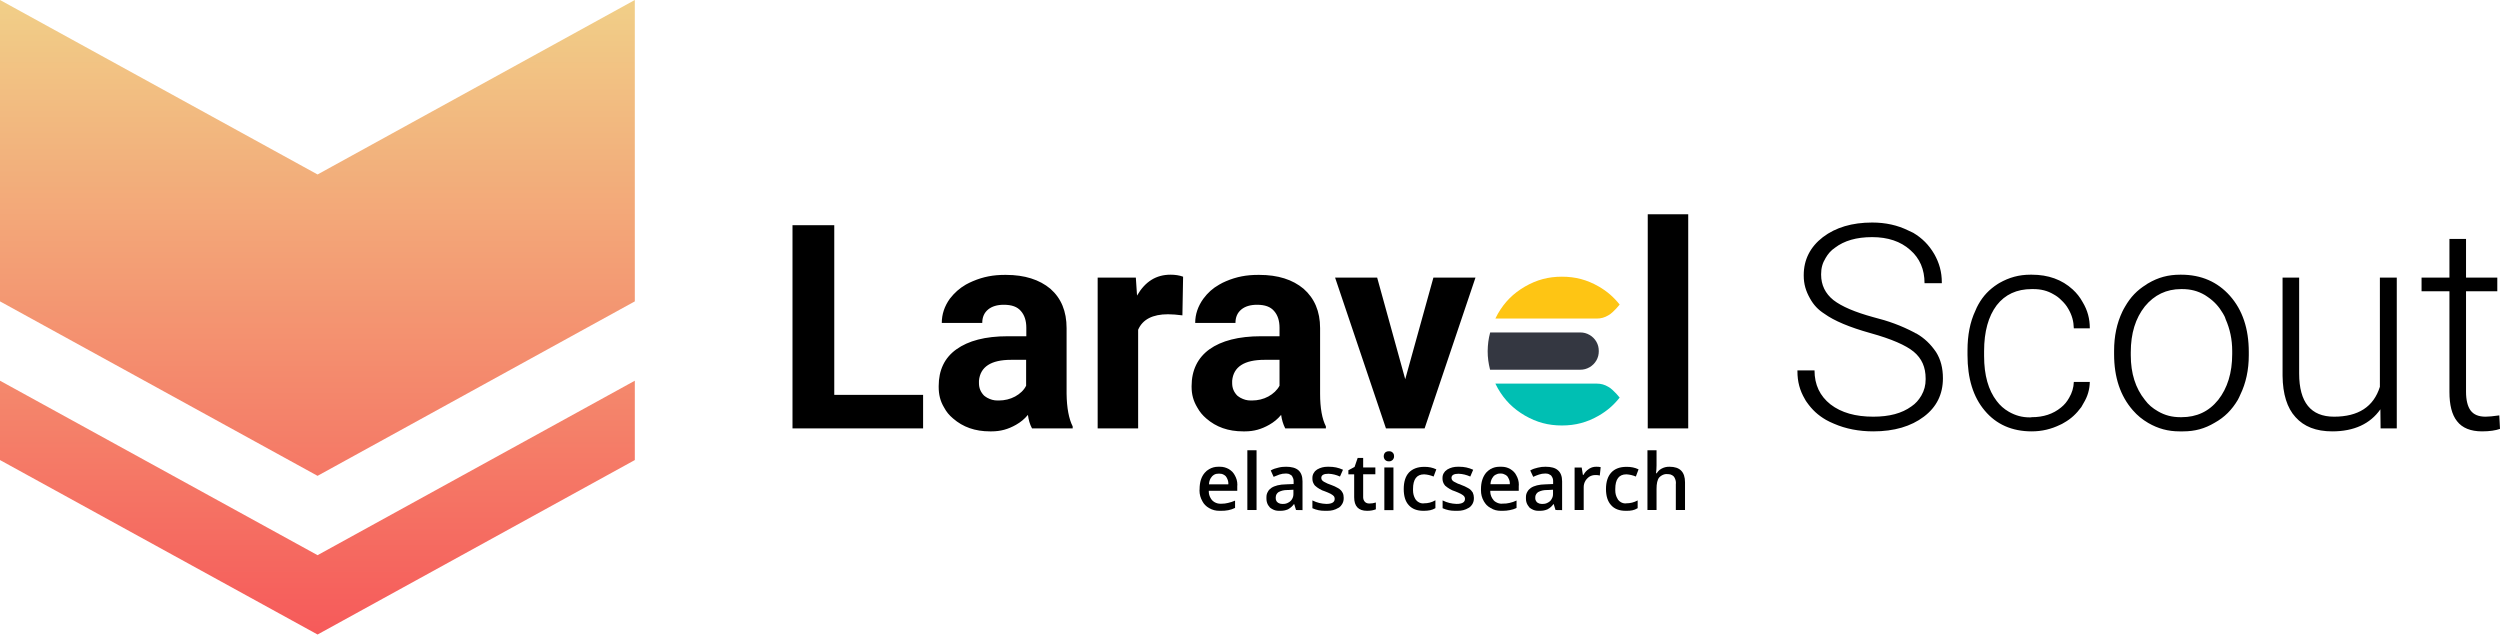
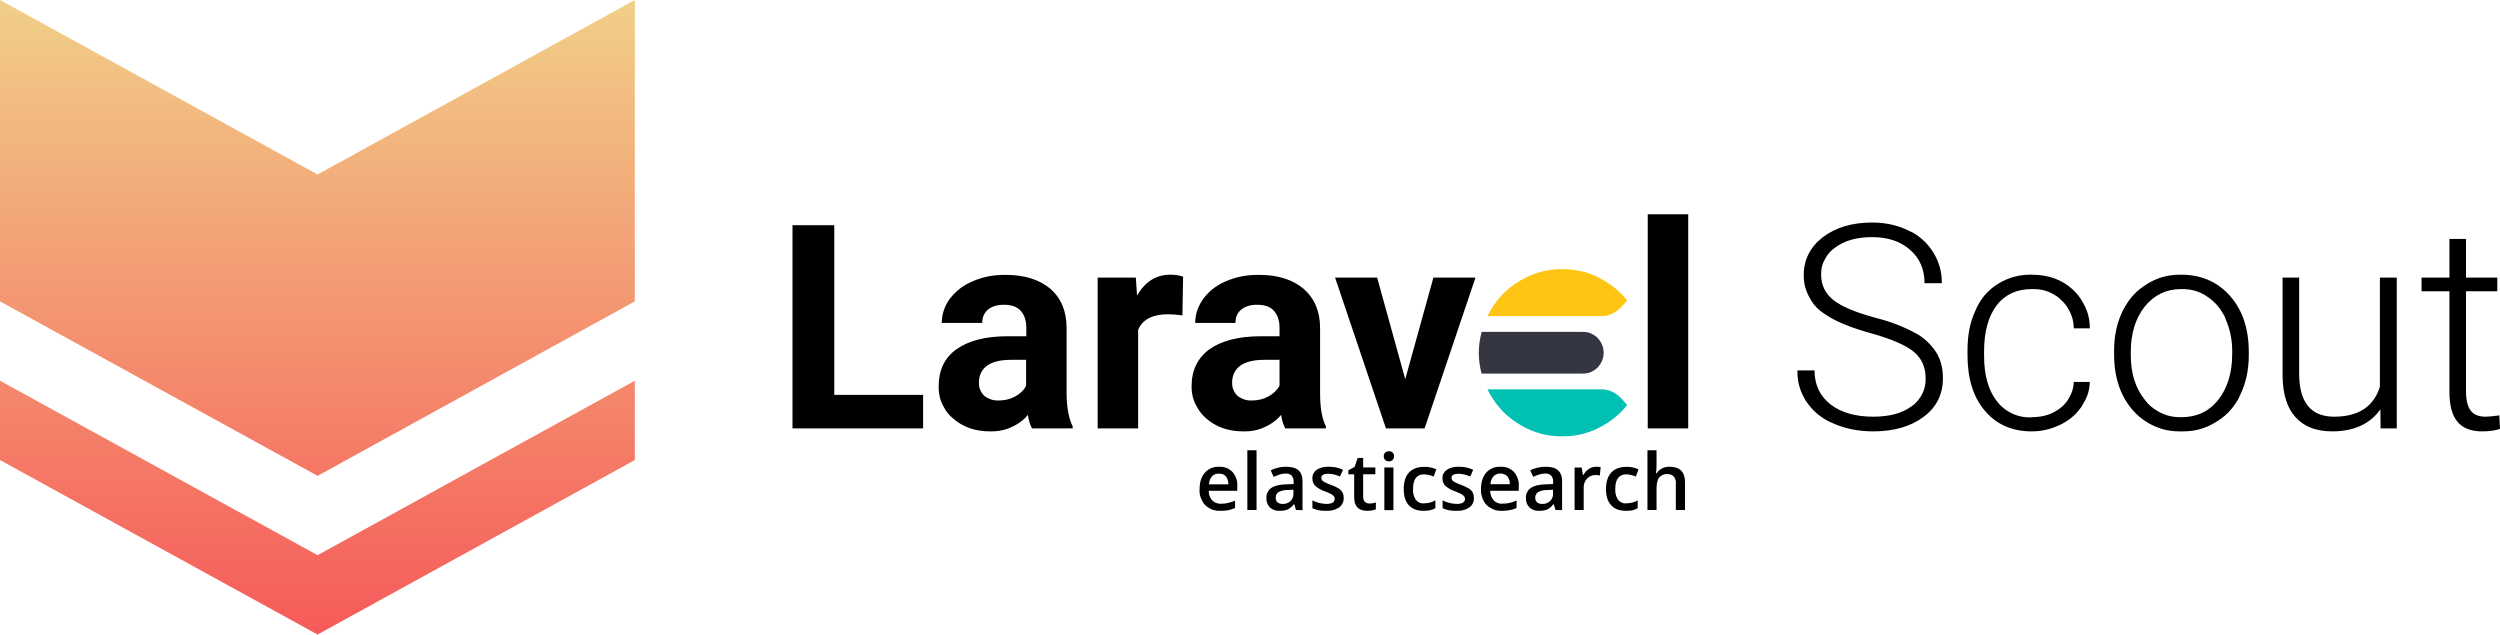
<svg xmlns="http://www.w3.org/2000/svg" xmlns:ns1="http://xml.openoffice.org/svg/export" version="1.2" width="250.19mm" height="63.5mm" viewBox="0 0 25019 6350" preserveAspectRatio="xMidYMid" fill-rule="evenodd" stroke-width="28.222" stroke-linejoin="round" xml:space="preserve">
  <defs class="ClipPathGroup">
    <clipPath id="presentation_clip_path" clipPathUnits="userSpaceOnUse">
      <rect x="0" y="0" width="25019" height="6350" />
    </clipPath>
  </defs>
  <defs class="TextShapeIndex">
-     <g ns1:slide="id1" ns1:id-list="id3 id4 id5 id6 id7 id8 id9 id10 id11 id12 id13 id14 id15 id16 id17 id18" />
+     <g ns1:slide="id1" ns1:id-list="id3 id4 id5 id6 id7 id8 id9 id10 id11 id12 id13 id14 id15 id16 id17 id18 id19 id20" />
  </defs>
  <defs class="EmbeddedBulletChars">
    <g id="bullet-char-template(57356)" transform="scale(0.0004882812,-0.0004882812)">
      <path d="M 580,1141 L 1163,571 580,0 -4,571 580,1141 Z" />
    </g>
    <g id="bullet-char-template(57354)" transform="scale(0.0004882812,-0.0004882812)">
      <path d="M 8,1128 L 1137,1128 1137,0 8,0 8,1128 Z" />
    </g>
    <g id="bullet-char-template(10146)" transform="scale(0.0004882812,-0.0004882812)">
      <path d="M 174,0 L 602,739 174,1481 1456,739 174,0 Z M 1358,739 L 309,1346 659,739 1358,739 Z" />
    </g>
    <g id="bullet-char-template(10132)" transform="scale(0.0004882812,-0.0004882812)">
      <path d="M 2015,739 L 1276,0 717,0 1260,543 174,543 174,936 1260,936 717,1481 1274,1481 2015,739 Z" />
    </g>
    <g id="bullet-char-template(10007)" transform="scale(0.0004882812,-0.0004882812)">
      <path d="M 0,-2 C -7,14 -16,27 -25,37 L 356,567 C 262,823 215,952 215,954 215,979 228,992 255,992 264,992 276,990 289,987 310,991 331,999 354,1012 L 381,999 492,748 772,1049 836,1024 860,1049 C 881,1039 901,1025 922,1006 886,937 835,863 770,784 769,783 710,716 594,584 L 774,223 C 774,196 753,168 711,139 L 727,119 C 717,90 699,76 672,76 641,76 570,178 457,381 L 164,-76 C 142,-110 111,-127 72,-127 30,-127 9,-110 8,-76 1,-67 -2,-52 -2,-32 -2,-23 -1,-13 0,-2 Z" />
    </g>
    <g id="bullet-char-template(10004)" transform="scale(0.0004882812,-0.0004882812)">
      <path d="M 285,-33 C 182,-33 111,30 74,156 52,228 41,333 41,471 41,549 55,616 82,672 116,743 169,778 240,778 293,778 328,747 346,684 L 369,508 C 377,444 397,411 428,410 L 1163,1116 C 1174,1127 1196,1133 1229,1133 1271,1133 1292,1118 1292,1087 L 1292,965 C 1292,929 1282,901 1262,881 L 442,47 C 390,-6 338,-33 285,-33 Z" />
    </g>
    <g id="bullet-char-template(9679)" transform="scale(0.0004882812,-0.0004882812)">
      <path d="M 813,0 C 632,0 489,54 383,161 276,268 223,411 223,592 223,773 276,916 383,1023 489,1130 632,1184 813,1184 992,1184 1136,1130 1245,1023 1353,916 1407,772 1407,592 1407,412 1353,268 1245,161 1136,54 992,0 813,0 Z" />
    </g>
    <g id="bullet-char-template(8226)" transform="scale(0.0004882812,-0.0004882812)">
      <path d="M 346,457 C 273,457 209,483 155,535 101,586 74,649 74,723 74,796 101,859 155,911 209,963 273,989 346,989 419,989 480,963 531,910 582,859 608,796 608,723 608,648 583,586 532,535 482,483 420,457 346,457 Z" />
    </g>
    <g id="bullet-char-template(8211)" transform="scale(0.0004882812,-0.0004882812)">
      <path d="M -4,459 L 1135,459 1135,606 -4,606 -4,459 Z" />
    </g>
  </defs>
  <defs class="TextEmbeddedBitmaps" />
  <g>
    <g id="id2" class="Master_Slide">
      <g id="bg-id2" class="Background" />
      <g id="bo-id2" class="BackgroundObjects" />
    </g>
  </g>
  <g class="SlideGroup">
    <g>
      <g id="id1" class="Slide" clip-path="url(#presentation_clip_path)">
        <g class="Page">
          <g class="com.sun.star.drawing.ClosedBezierShape">
            <g id="id3">
              <rect class="BoundingBox" stroke="none" fill="none" x="7930" y="2143" width="17090" height="2175" />
              <path fill="rgb(0,0,0)" stroke="none" d="M 8349,3952 L 9238,3952 9238,4287 7931,4287 7931,2254 8349,2254 8349,3952 Z M 10328,4287 C 10305,4245 10294,4202 10287,4152 L 10287,4152 C 10251,4195 10215,4224 10168,4251 10089,4296 10013,4317 9923,4317 9918,4317 9911,4317 9907,4317 9758,4317 9637,4274 9538,4188 L 9538,4188 C 9499,4155 9472,4123 9448,4078 9409,4013 9394,3948 9394,3871 9394,3869 9394,3867 9394,3864 9394,3705 9452,3581 9571,3496 9691,3410 9860,3365 10085,3365 L 10271,3365 10271,3280 C 10271,3210 10253,3154 10217,3113 10181,3070 10125,3050 10046,3050 9979,3050 9927,3066 9889,3097 9848,3131 9830,3176 9830,3232 L 9425,3232 C 9425,3145 9452,3064 9506,2989 L 9506,2989 C 9553,2929 9601,2886 9666,2848 9691,2834 9711,2825 9736,2814 L 9736,2814 C 9842,2769 9941,2751 10055,2751 10060,2751 10064,2751 10069,2751 10253,2751 10402,2798 10512,2890 10620,2985 10674,3115 10674,3284 L 10674,3941 C 10676,4083 10697,4193 10735,4267 L 10735,4287 10328,4287 Z M 9995,4008 C 10053,4008 10109,3995 10159,3968 10208,3941 10247,3905 10269,3860 L 10269,3601 10118,3601 C 9918,3601 9810,3671 9797,3810 L 9797,3835 C 9797,3885 9815,3925 9848,3959 9860,3968 9869,3975 9880,3981 9914,3999 9945,4008 9983,4008 9988,4008 9990,4008 9995,4008 Z M 11833,3156 C 11779,3149 11730,3145 11689,3145 11536,3145 11435,3196 11390,3300 L 11390,4287 10985,4287 10985,2778 11367,2778 11379,2958 C 11460,2818 11570,2749 11714,2749 11759,2749 11802,2755 11840,2769 L 11833,3156 Z M 12862,4287 C 12841,4245 12828,4202 12821,4152 L 12821,4152 C 12785,4195 12749,4224 12702,4251 12623,4296 12547,4317 12459,4317 12452,4317 12448,4317 12441,4317 12292,4317 12171,4274 12072,4188 L 12072,4188 C 12034,4155 12007,4123 11982,4078 11943,4013 11925,3948 11925,3871 11925,3869 11925,3867 11925,3864 11925,3705 11986,3581 12103,3496 12223,3410 12396,3365 12619,3365 L 12805,3365 12805,3280 C 12805,3210 12787,3154 12751,3113 12715,3070 12659,3050 12580,3050 12513,3050 12461,3066 12423,3097 12382,3131 12364,3176 12364,3232 L 11961,3232 C 11961,3145 11989,3064 12043,2989 L 12043,2989 C 12088,2929 12135,2886 12202,2848 12225,2834 12245,2825 12270,2814 L 12270,2814 C 12376,2769 12475,2751 12589,2751 12594,2751 12598,2751 12603,2751 12790,2751 12936,2798 13046,2890 13154,2985 13211,3115 13211,3284 L 13211,3941 C 13211,4083 13231,4193 13269,4267 L 13269,4287 12862,4287 Z M 12529,4008 C 12587,4008 12643,3995 12693,3968 12742,3941 12781,3905 12805,3860 L 12805,3601 12655,3601 C 12452,3601 12344,3671 12331,3810 L 12331,3835 C 12331,3885 12349,3925 12382,3959 12394,3968 12403,3975 12414,3981 12448,3999 12479,4008 12517,4008 12522,4008 12524,4008 12529,4008 Z M 14063,3795 L 14345,2778 14766,2778 14257,4287 13870,4287 13361,2778 13782,2778 14063,3795 Z M 16895,4287 L 16490,4287 16490,2144 16895,2144 16895,4287 Z M 19271,3788 C 19271,3675 19233,3588 19152,3520 19073,3455 18929,3392 18720,3334 18508,3275 18355,3210 18258,3140 L 18258,3140 C 18195,3100 18150,3052 18114,2987 18072,2913 18051,2843 18051,2758 18051,2755 18051,2753 18051,2753 18051,2598 18117,2470 18243,2373 18371,2276 18535,2227 18736,2227 18871,2227 18990,2254 19096,2306 19114,2315 19129,2321 19147,2330 19237,2384 19303,2450 19357,2542 19408,2632 19433,2722 19433,2827 19433,2830 19433,2832 19433,2834 L 19260,2834 C 19260,2697 19213,2585 19116,2501 19021,2416 18893,2373 18736,2373 18578,2373 18456,2409 18364,2479 18324,2506 18294,2540 18270,2582 18238,2634 18225,2684 18225,2744 18225,2746 18225,2746 18225,2749 18225,2852 18267,2938 18348,3003 18432,3068 18565,3124 18747,3174 18898,3212 19024,3257 19161,3329 L 19161,3329 C 19168,3334 19172,3336 19179,3338 19260,3385 19321,3444 19375,3523 19422,3597 19444,3684 19444,3786 19444,3945 19381,4074 19253,4170 19125,4267 18956,4317 18747,4317 18605,4317 18472,4292 18353,4240 18324,4229 18299,4215 18274,4202 18193,4155 18135,4101 18081,4024 L 18081,4024 C 18074,4015 18069,4006 18063,3995 18011,3907 17988,3819 17988,3716 17988,3714 17988,3711 17988,3707 L 18159,3707 C 18159,3851 18213,3963 18319,4047 18427,4130 18569,4170 18747,4170 18907,4170 19033,4137 19129,4067 19172,4038 19201,4004 19228,3959 19258,3907 19271,3855 19271,3797 19271,3795 19271,3792 19271,3788 Z M 20333,4175 C 20450,4175 20547,4143 20626,4078 L 20626,4078 C 20662,4049 20685,4020 20707,3981 20736,3932 20752,3880 20754,3822 L 20914,3822 C 20912,3900 20892,3968 20851,4035 20844,4049 20838,4060 20829,4074 L 20829,4074 C 20779,4141 20727,4191 20655,4231 20642,4240 20630,4245 20617,4251 20529,4294 20435,4317 20333,4317 20135,4317 19978,4247 19863,4110 19746,3972 19690,3786 19690,3554 L 19690,3505 C 19690,3356 19715,3223 19769,3109 19778,3086 19787,3068 19798,3048 19847,2960 19908,2897 19991,2843 19998,2839 20003,2836 20009,2832 20108,2776 20205,2749 20320,2749 20324,2749 20329,2749 20333,2749 20498,2749 20635,2798 20743,2897 L 20743,2897 C 20784,2935 20815,2974 20842,3023 20892,3106 20914,3190 20914,3286 L 20754,3286 C 20752,3214 20736,3156 20700,3093 20680,3057 20657,3030 20626,3001 20603,2978 20581,2962 20554,2947 20489,2908 20423,2893 20347,2893 20342,2893 20338,2893 20333,2893 20183,2893 20066,2947 19982,3055 19899,3165 19856,3318 19856,3514 L 19856,3563 C 19856,3756 19899,3905 19982,4013 L 19982,4013 C 20016,4058 20054,4092 20104,4121 20171,4159 20237,4177 20313,4177 20320,4177 20327,4177 20333,4175 Z M 21157,3511 C 21157,3365 21184,3235 21240,3118 L 21240,3118 C 21249,3100 21256,3086 21267,3068 21321,2974 21387,2904 21479,2848 21486,2843 21490,2839 21497,2836 21598,2776 21699,2749 21819,2749 21821,2749 21826,2749 21828,2749 22030,2749 22192,2821 22316,2960 22442,3102 22505,3289 22505,3523 L 22505,3556 C 22505,3702 22476,3835 22420,3950 L 22420,3950 C 22413,3968 22404,3984 22395,4002 22336,4101 22264,4175 22163,4231 22064,4290 21965,4317 21848,4317 21844,4317 21837,4317 21832,4317 L 21832,4317 C 21826,4317 21819,4317 21812,4317 21697,4317 21598,4290 21499,4233 21438,4197 21391,4159 21344,4105 21220,3963 21157,3777 21157,3545 L 21157,3511 Z M 21324,3556 C 21324,3736 21371,3885 21465,4002 L 21465,4002 C 21501,4051 21542,4085 21596,4116 21666,4157 21738,4175 21821,4175 21823,4175 21828,4175 21832,4175 21983,4175 22105,4119 22199,4002 22291,3885 22339,3732 22339,3543 L 22339,3511 C 22339,3397 22316,3291 22273,3194 22267,3172 22258,3156 22246,3136 22206,3068 22159,3016 22093,2971 L 22093,2971 C 22084,2965 22078,2960 22066,2953 21994,2911 21922,2893 21837,2893 21835,2893 21832,2893 21828,2893 21681,2893 21560,2951 21465,3066 21371,3185 21324,3336 21324,3525 L 21324,3556 Z M 23822,4096 C 23720,4242 23558,4317 23340,4317 23178,4317 23057,4269 22973,4175 22888,4083 22845,3943 22843,3761 L 22843,2778 23009,2778 23009,3738 C 23009,4026 23126,4170 23358,4170 23601,4170 23754,4071 23817,3871 L 23817,2778 23986,2778 23986,4287 23824,4287 23822,4098 23822,4096 Z M 24679,2391 L 24679,2778 24992,2778 24992,2915 24679,2915 24679,3921 C 24679,4004 24695,4067 24724,4107 24756,4150 24805,4170 24875,4170 24904,4170 24949,4166 25012,4157 L 25019,4292 C 24974,4308 24915,4317 24839,4317 24726,4317 24641,4283 24589,4215 24537,4150 24513,4051 24513,3923 L 24513,2915 24234,2915 24234,2778 24513,2778 24513,2391 24679,2391 Z" />
            </g>
          </g>
          <g class="com.sun.star.drawing.PolyPolygonShape">
            <g id="id4">
              <rect class="BoundingBox" stroke="none" fill="none" x="0" y="0" width="6355" height="6351" />
              <g>
                <defs>
                  <linearGradient id="gradient1" x1="3176" y1="0" x2="3176" y2="6350" gradientUnits="userSpaceOnUse">
                    <stop offset="0" style="stop-color:rgb(241,207,136)" />
                    <stop offset="1" style="stop-color:rgb(246,90,90)" />
                  </linearGradient>
                </defs>
                <path style="fill:url(#gradient1)" d="M 0,3810 L 3178,5556 6353,3810 6353,4604 3178,6350 0,4604 0,3810 Z M 0,0 L 3178,1746 6353,0 6353,3016 3178,4762 0,3016 0,0 Z" />
              </g>
            </g>
          </g>
          <g class="com.sun.star.drawing.ClosedBezierShape">
            <g id="id5">
              <rect class="BoundingBox" stroke="none" fill="none" x="12004" y="4671" width="380" height="443" />
              <path fill="rgb(0,0,0)" stroke="none" d="M 12215,5112 C 12211,5112 12208,5112 12204,5112 12166,5112 12134,5104 12101,5085 12085,5076 12073,5067 12060,5054 L 12060,5054 C 12050,5043 12041,5032 12034,5018 12014,4983 12004,4948 12004,4908 12004,4903 12004,4900 12005,4896 12005,4826 12022,4771 12057,4731 L 12057,4731 C 12070,4716 12083,4705 12101,4695 12129,4679 12158,4671 12191,4671 12194,4671 12197,4671 12200,4671 L 12200,4671 C 12204,4671 12207,4671 12210,4671 12242,4671 12269,4679 12297,4694 12311,4703 12322,4711 12333,4722 L 12333,4722 C 12343,4733 12349,4742 12356,4754 12374,4785 12383,4816 12383,4852 12383,4856 12382,4859 12382,4863 L 12382,4912 12097,4912 12097,4912 C 12097,4914 12097,4915 12097,4916 12097,4943 12103,4964 12116,4986 12121,4994 12125,5001 12131,5007 L 12131,5007 C 12139,5015 12146,5020 12154,5025 12173,5036 12192,5041 12213,5041 12215,5041 12218,5041 12220,5041 L 12220,5041 C 12221,5041 12222,5041 12223,5041 12247,5041 12267,5039 12290,5033 L 12290,5033 C 12315,5027 12336,5021 12360,5010 L 12360,5083 C 12337,5094 12317,5101 12292,5106 L 12292,5106 C 12267,5111 12244,5112 12218,5112 12218,5112 12217,5112 12215,5112 Z M 12199,4740 C 12198,4740 12196,4740 12195,4740 12178,4740 12164,4743 12150,4751 12142,4756 12136,4761 12130,4767 12125,4773 12121,4779 12116,4786 12105,4805 12100,4824 12099,4847 L 12292,4847 12292,4847 C 12292,4844 12293,4842 12293,4840 12293,4818 12287,4800 12277,4781 12274,4776 12271,4772 12267,4766 L 12267,4766 C 12261,4760 12255,4755 12247,4751 12233,4743 12220,4740 12204,4740 12202,4740 12201,4740 12199,4740 Z" />
            </g>
          </g>
          <g class="com.sun.star.drawing.PolyPolygonShape">
            <g id="id6">
              <rect class="BoundingBox" stroke="none" fill="none" x="12483" y="4505" width="93" height="601" />
              <path fill="rgb(0,0,0)" stroke="none" d="M 12575,5104 L 12483,5104 12483,4506 12575,4506 12575,5104 Z" />
            </g>
          </g>
          <g class="com.sun.star.drawing.ClosedBezierShape">
            <g id="id7">
              <rect class="BoundingBox" stroke="none" fill="none" x="12673" y="4670" width="363" height="444" />
              <path fill="rgb(0,0,0)" stroke="none" d="M 12970,5104 L 12952,5045 12949,5045 C 12934,5066 12917,5081 12895,5094 12892,5095 12890,5097 12888,5098 12863,5108 12841,5112 12814,5112 12811,5112 12810,5112 12807,5112 12804,5112 12802,5112 12799,5112 12774,5112 12753,5107 12731,5094 12723,5090 12717,5085 12709,5079 12702,5070 12696,5063 12690,5054 12679,5033 12674,5014 12674,4990 12674,4987 12674,4985 12674,4983 L 12674,4983 C 12674,4980 12674,4979 12674,4976 12674,4955 12678,4938 12689,4920 12697,4904 12709,4893 12723,4883 12756,4861 12805,4848 12872,4847 L 12946,4844 12946,4822 C 12946,4819 12946,4817 12946,4814 12946,4798 12942,4785 12934,4771 12932,4767 12930,4764 12927,4760 L 12927,4760 C 12922,4755 12918,4753 12912,4750 12900,4742 12888,4739 12874,4739 12871,4739 12870,4739 12867,4739 12867,4739 12867,4739 12866,4739 12844,4739 12825,4742 12804,4749 12784,4756 12766,4763 12746,4772 L 12717,4708 12717,4708 C 12742,4694 12765,4686 12793,4680 L 12793,4680 C 12820,4673 12843,4671 12871,4671 12925,4671 12966,4682 12994,4706 13021,4730 13035,4767 13035,4817 L 13035,5105 12970,5104 Z M 12835,5043 C 12836,5043 12838,5043 12841,5043 12861,5043 12878,5039 12896,5028 12903,5024 12908,5021 12914,5015 L 12914,5015 C 12921,5009 12926,5002 12931,4994 12940,4978 12944,4962 12944,4944 12944,4942 12944,4940 12944,4938 L 12944,4901 12889,4904 C 12886,4904 12884,4904 12881,4904 12850,4904 12824,4910 12796,4924 12787,4930 12781,4937 12775,4946 12770,4956 12767,4966 12767,4978 12767,4980 12767,4981 12767,4983 12767,4984 12767,4985 12767,4986 12767,4997 12769,5005 12774,5014 12777,5019 12780,5023 12784,5026 12787,5029 12790,5031 12793,5033 12805,5040 12817,5043 12830,5043 12832,5043 12834,5043 12835,5043 L 12835,5043 Z" />
            </g>
          </g>
          <g class="com.sun.star.drawing.ClosedBezierShape">
            <g id="id8">
              <rect class="BoundingBox" stroke="none" fill="none" x="13133" y="4670" width="316" height="444" />
              <path fill="rgb(0,0,0)" stroke="none" d="M 13447,4983 C 13447,4985 13447,4987 13447,4989 13447,5009 13442,5026 13432,5044 13424,5058 13414,5069 13401,5079 13398,5080 13396,5082 13393,5083 13358,5104 13324,5112 13284,5112 13279,5112 13275,5112 13270,5112 L 13270,5112 C 13266,5112 13262,5112 13258,5112 13213,5112 13174,5104 13134,5086 L 13134,5008 13134,5008 C 13180,5031 13223,5041 13273,5043 13329,5043 13357,5026 13357,4993 L 13357,4993 C 13357,4992 13357,4991 13357,4991 13357,4984 13355,4977 13352,4971 13351,4969 13349,4967 13348,4965 L 13348,4965 C 13340,4957 13333,4951 13323,4946 13321,4945 13320,4944 13319,4943 L 13319,4943 C 13298,4933 13281,4925 13259,4917 L 13259,4917 C 13239,4911 13223,4904 13205,4893 13188,4883 13174,4873 13160,4860 L 13160,4860 C 13155,4855 13152,4850 13148,4843 13138,4826 13134,4810 13134,4790 13134,4789 13134,4787 13134,4786 L 13134,4786 C 13134,4785 13134,4783 13134,4782 13134,4765 13138,4750 13147,4734 13155,4720 13164,4710 13178,4701 13180,4700 13181,4700 13182,4698 13216,4679 13248,4671 13287,4671 13291,4671 13294,4671 13298,4671 L 13298,4671 C 13298,4671 13299,4671 13299,4671 13351,4671 13394,4680 13440,4701 L 13410,4769 C 13372,4752 13337,4743 13295,4741 13247,4741 13223,4755 13223,4782 L 13223,4782 C 13223,4789 13225,4796 13228,4802 13232,4808 13236,4812 13242,4816 L 13242,4816 C 13245,4818 13247,4819 13249,4821 13274,4835 13296,4845 13324,4854 L 13324,4854 C 13347,4862 13366,4871 13387,4883 13392,4886 13396,4888 13401,4891 L 13401,4891 C 13415,4901 13426,4912 13434,4928 13435,4929 13435,4929 13436,4930 L 13436,4930 C 13444,4946 13447,4961 13447,4979 13447,4980 13447,4982 13447,4983 Z" />
            </g>
          </g>
          <g class="com.sun.star.drawing.ClosedBezierShape">
            <g id="id9">
              <rect class="BoundingBox" stroke="none" fill="none" x="13494" y="4582" width="277" height="531" />
              <path fill="rgb(0,0,0)" stroke="none" d="M 13702,5039 L 13702,5039 C 13726,5039 13747,5036 13769,5029 L 13769,5097 C 13756,5102 13744,5105 13730,5108 13713,5111 13699,5112 13683,5112 13682,5112 13681,5112 13681,5112 13595,5112 13552,5067 13552,4976 L 13552,4747 13494,4747 13494,4706 13556,4673 13587,4583 13642,4583 13642,4678 13764,4678 13764,4746 13642,4746 13642,4974 C 13642,4976 13642,4977 13642,4979 13642,4991 13645,5001 13651,5011 13654,5015 13656,5019 13659,5022 L 13659,5022 C 13663,5026 13666,5029 13670,5031 13680,5036 13690,5039 13701,5039 13701,5039 13702,5039 13702,5039 Z" />
            </g>
          </g>
          <g class="com.sun.star.drawing.ClosedBezierShape">
            <g id="id10">
              <rect class="BoundingBox" stroke="none" fill="none" x="13848" y="4515" width="104" height="591" />
              <path fill="rgb(0,0,0)" stroke="none" d="M 13848,4567 C 13848,4565 13848,4564 13848,4563 13848,4554 13851,4546 13855,4538 13857,4535 13859,4532 13862,4529 13865,4527 13867,4525 13870,4523 13879,4518 13887,4516 13897,4516 13898,4516 13898,4516 13900,4516 13902,4516 13903,4516 13905,4516 13913,4516 13920,4518 13928,4522 13935,4526 13940,4532 13945,4539 13949,4546 13951,4553 13951,4562 13951,4564 13951,4565 13951,4567 13951,4568 13951,4569 13951,4570 13951,4579 13949,4586 13944,4593 13940,4601 13935,4606 13927,4610 13920,4614 13913,4617 13904,4617 13903,4617 13901,4617 13900,4616 13898,4617 13898,4617 13896,4617 13887,4617 13879,4614 13871,4610 13868,4608 13865,4605 13862,4603 L 13862,4603 C 13859,4600 13857,4597 13855,4594 13851,4586 13848,4578 13848,4569 13848,4568 13848,4568 13848,4567 Z M 13945,5105 L 13854,5105 13854,4678 13945,4678 13945,5105 Z" />
            </g>
          </g>
          <g class="com.sun.star.drawing.ClosedBezierShape">
            <g id="id11">
              <rect class="BoundingBox" stroke="none" fill="none" x="14047" y="4671" width="329" height="443" />
              <path fill="rgb(0,0,0)" stroke="none" d="M 14245,5112 C 14180,5112 14132,5093 14098,5055 14064,5018 14048,4964 14048,4894 14048,4823 14065,4767 14100,4729 14136,4692 14186,4672 14253,4672 14254,4672 14255,4672 14257,4672 14299,4672 14335,4679 14374,4697 L 14347,4769 C 14315,4756 14286,4749 14252,4747 14178,4747 14141,4796 14141,4894 L 14141,4894 C 14141,4898 14141,4902 14141,4907 14141,4939 14148,4966 14164,4994 14166,4997 14167,4999 14169,5001 L 14169,5001 C 14176,5011 14185,5019 14196,5025 14211,5034 14226,5038 14243,5038 14246,5038 14247,5037 14249,5037 L 14249,5037 14249,5037 C 14292,5037 14328,5028 14364,5007 14365,5007 14365,5007 14365,5007 L 14365,5085 C 14364,5086 14363,5086 14362,5087 14346,5096 14331,5102 14313,5106 L 14313,5106 C 14292,5110 14273,5112 14251,5112 14249,5112 14247,5112 14245,5112 Z" />
            </g>
          </g>
          <g class="com.sun.star.drawing.ClosedBezierShape">
            <g id="id12">
              <rect class="BoundingBox" stroke="none" fill="none" x="14436" y="4670" width="315" height="444" />
              <path fill="rgb(0,0,0)" stroke="none" d="M 14750,4983 L 14750,4983 C 14750,4985 14750,4987 14750,4989 14750,5009 14745,5027 14735,5045 14727,5059 14717,5069 14704,5079 L 14704,5079 C 14701,5080 14699,5082 14697,5083 14662,5104 14628,5112 14588,5112 14583,5112 14579,5112 14574,5112 L 14574,5112 C 14569,5112 14566,5112 14561,5112 14517,5112 14478,5104 14437,5086 L 14437,5008 C 14483,5031 14526,5041 14577,5043 14633,5043 14661,5026 14661,4993 L 14661,4993 C 14661,4992 14661,4991 14661,4991 14661,4984 14659,4977 14655,4971 14654,4969 14653,4967 14651,4965 L 14651,4965 C 14644,4958 14637,4952 14627,4947 14625,4946 14623,4944 14621,4943 L 14621,4943 C 14601,4933 14583,4925 14562,4917 L 14562,4917 C 14542,4911 14526,4904 14508,4893 14491,4883 14477,4873 14462,4860 L 14462,4860 C 14458,4855 14454,4850 14450,4843 14441,4826 14436,4810 14436,4790 14436,4789 14436,4787 14436,4786 14436,4785 14436,4784 14436,4782 14436,4765 14440,4749 14449,4734 14457,4720 14467,4710 14481,4701 14482,4700 14483,4700 14485,4698 14518,4679 14551,4671 14589,4671 14593,4671 14596,4671 14600,4671 L 14600,4671 C 14601,4671 14601,4671 14603,4671 14653,4671 14696,4680 14743,4701 L 14714,4769 14714,4769 C 14675,4752 14640,4743 14597,4741 14550,4741 14526,4755 14526,4782 14526,4789 14528,4796 14531,4802 14535,4808 14539,4812 14544,4816 14547,4818 14549,4819 14552,4821 14577,4835 14599,4845 14626,4854 L 14626,4854 C 14649,4862 14668,4871 14689,4883 14694,4886 14698,4888 14703,4891 L 14703,4891 C 14718,4901 14728,4913 14738,4928 14738,4929 14738,4930 14739,4930 L 14739,4930 C 14746,4947 14750,4962 14750,4979 14750,4980 14750,4982 14750,4983 Z" />
            </g>
          </g>
          <g class="com.sun.star.drawing.ClosedBezierShape">
            <g id="id13">
              <rect class="BoundingBox" stroke="none" fill="none" x="14820" y="4670" width="381" height="444" />
              <path fill="rgb(0,0,0)" stroke="none" d="M 15032,5112 L 15032,5112 C 15028,5112 15025,5112 15020,5112 14982,5112 14950,5104 14918,5084 14902,5076 14890,5066 14877,5054 L 14877,5054 C 14866,5042 14859,5031 14850,5017 14830,4982 14821,4947 14821,4907 14821,4903 14821,4899 14821,4895 14821,4825 14839,4771 14873,4730 L 14873,4730 C 14886,4715 14900,4705 14917,4694 14946,4678 14974,4671 15007,4671 15010,4671 15014,4671 15017,4671 L 15017,4671 C 15020,4671 15023,4671 15026,4671 15059,4671 15086,4678 15114,4694 15128,4702 15139,4711 15150,4722 15160,4732 15167,4742 15173,4754 15191,4785 15200,4816 15200,4852 15200,4856 15199,4859 15199,4863 L 15199,4912 14914,4912 14914,4912 C 14914,4914 14914,4915 14914,4916 14914,4942 14920,4964 14933,4986 14938,4994 14942,5000 14948,5007 14955,5015 14962,5020 14971,5025 14990,5036 15008,5041 15029,5041 15032,5041 15034,5041 15037,5040 L 15037,5040 C 15038,5040 15039,5040 15040,5040 15064,5040 15084,5039 15107,5033 15132,5027 15153,5021 15177,5009 L 15177,5083 C 15155,5094 15135,5101 15110,5105 15085,5110 15064,5112 15039,5112 15036,5112 15035,5112 15032,5112 Z M 15016,4739 C 15014,4739 15013,4739 15012,4739 14995,4739 14981,4743 14967,4751 14959,4755 14953,4760 14947,4766 14942,4773 14938,4779 14933,4786 14922,4805 14917,4824 14916,4846 L 15109,4846 15109,4846 C 15109,4844 15110,4842 15110,4840 15110,4818 15105,4800 15093,4780 15091,4775 15088,4771 15084,4766 L 15084,4766 C 15078,4760 15072,4755 15064,4751 15050,4743 15036,4739 15021,4739 15019,4739 15018,4739 15016,4739 Z" />
            </g>
          </g>
          <g class="com.sun.star.drawing.ClosedBezierShape">
            <g id="id14">
              <rect class="BoundingBox" stroke="none" fill="none" x="15270" y="4670" width="364" height="444" />
              <path fill="rgb(0,0,0)" stroke="none" d="M 15567,5104 L 15549,5045 15546,5045 C 15531,5066 15515,5081 15492,5094 15489,5095 15487,5097 15485,5098 L 15485,5098 C 15460,5108 15438,5112 15412,5112 15409,5112 15407,5112 15405,5112 L 15405,5112 C 15402,5112 15399,5112 15396,5112 15371,5112 15350,5107 15328,5094 15320,5090 15314,5085 15306,5079 15299,5070 15294,5063 15288,5054 15276,5033 15271,5014 15271,4990 15271,4987 15271,4985 15271,4983 L 15271,4983 C 15271,4980 15271,4979 15271,4976 15271,4955 15275,4938 15286,4920 15295,4904 15306,4893 15320,4883 15353,4861 15402,4848 15469,4847 L 15543,4844 15543,4822 C 15543,4819 15543,4817 15543,4814 15543,4798 15540,4785 15531,4771 15529,4767 15527,4764 15524,4760 L 15524,4760 C 15519,4755 15515,4753 15509,4750 15497,4742 15485,4739 15471,4739 15469,4739 15467,4739 15464,4739 15464,4739 15464,4739 15463,4739 15441,4739 15423,4742 15402,4749 L 15402,4749 C 15381,4756 15363,4763 15344,4772 L 15314,4708 C 15339,4694 15362,4686 15390,4680 L 15390,4680 C 15417,4673 15440,4671 15468,4671 15523,4671 15564,4682 15591,4706 15619,4730 15633,4767 15633,4817 L 15633,5105 15567,5104 Z M 15433,5043 C 15435,5043 15436,5043 15438,5043 15459,5043 15476,5039 15494,5028 15501,5024 15506,5021 15512,5015 L 15512,5015 C 15519,5009 15524,5002 15528,4994 15538,4978 15542,4962 15542,4944 15542,4942 15542,4940 15542,4938 L 15542,4901 15487,4904 C 15484,4904 15482,4904 15479,4904 15448,4904 15421,4910 15394,4924 15385,4930 15378,4937 15373,4946 15367,4956 15364,4966 15364,4978 15364,4980 15364,4981 15365,4983 15364,4984 15364,4985 15364,4986 15364,4997 15367,5005 15372,5014 15375,5019 15378,5023 15381,5026 15385,5029 15388,5031 15391,5033 15403,5040 15414,5043 15428,5043 15430,5043 15431,5043 15433,5043 Z" />
            </g>
          </g>
          <g class="com.sun.star.drawing.ClosedBezierShape">
            <g id="id15">
              <rect class="BoundingBox" stroke="none" fill="none" x="15758" y="4670" width="262" height="436" />
              <path fill="rgb(0,0,0)" stroke="none" d="M 15974,4671 L 15974,4671 C 15976,4671 15977,4671 15979,4671 15993,4671 16005,4672 16019,4675 L 16010,4759 C 15997,4755 15985,4754 15971,4754 15970,4754 15970,4754 15970,4754 15969,4754 15968,4754 15966,4754 15945,4754 15926,4759 15908,4769 15898,4775 15891,4782 15883,4790 15876,4797 15871,4804 15866,4812 15854,4833 15849,4853 15849,4876 15849,4878 15849,4880 15849,4882 L 15849,5104 15758,5104 15758,4679 15829,4679 15841,4753 15846,4753 C 15847,4752 15848,4751 15849,4749 15862,4725 15879,4708 15901,4693 L 15901,4693 C 15904,4691 15906,4690 15909,4688 15930,4676 15950,4671 15974,4671 Z" />
            </g>
          </g>
          <g class="com.sun.star.drawing.ClosedBezierShape">
            <g id="id16">
              <rect class="BoundingBox" stroke="none" fill="none" x="16072" y="4671" width="328" height="443" />
              <path fill="rgb(0,0,0)" stroke="none" d="M 16269,5112 C 16205,5112 16156,5093 16123,5055 16089,5018 16072,4964 16072,4894 16072,4822 16090,4767 16125,4729 16160,4691 16211,4672 16277,4672 16279,4672 16280,4672 16281,4672 16323,4672 16360,4679 16398,4697 L 16371,4769 C 16339,4756 16311,4749 16276,4747 16202,4747 16165,4796 16165,4894 16165,4898 16165,4902 16165,4907 16165,4939 16172,4966 16189,4994 16190,4997 16191,4999 16193,5001 L 16193,5001 C 16201,5011 16209,5019 16220,5025 16235,5034 16250,5038 16268,5038 16270,5038 16272,5037 16274,5037 L 16274,5037 16275,5037 C 16316,5037 16352,5028 16389,5008 L 16389,5086 16389,5086 C 16387,5087 16387,5087 16386,5087 16370,5097 16355,5103 16336,5107 16316,5111 16300,5112 16279,5112 16276,5112 16273,5112 16269,5112 Z" />
            </g>
          </g>
          <g class="com.sun.star.drawing.ClosedBezierShape">
            <g id="id17">
              <rect class="BoundingBox" stroke="none" fill="none" x="16486" y="4505" width="379" height="601" />
              <path fill="rgb(0,0,0)" stroke="none" d="M 16863,5104 L 16771,5104 16771,4843 C 16772,4840 16772,4837 16772,4835 16772,4814 16767,4796 16757,4778 16754,4775 16753,4772 16751,4769 16746,4764 16740,4759 16733,4755 16721,4748 16709,4745 16695,4745 16693,4745 16690,4745 16688,4745 L 16688,4745 C 16685,4745 16683,4744 16680,4744 16661,4744 16646,4749 16630,4758 16619,4764 16612,4771 16604,4779 16586,4802 16578,4840 16578,4893 L 16578,5104 16487,5104 16487,4506 16578,4506 16578,4657 16578,4657 C 16578,4685 16576,4708 16573,4736 L 16580,4736 C 16592,4717 16605,4703 16625,4692 16628,4690 16629,4689 16632,4688 L 16632,4688 C 16656,4676 16678,4671 16705,4671 16706,4671 16707,4671 16708,4671 16812,4671 16863,4723 16863,4827 L 16863,5104 Z" />
            </g>
          </g>
-           <g class="Graphic">
+           <g class="com.sun.star.drawing.ClosedBezierShape">
            <g id="id18">
-               <rect class="BoundingBox" stroke="none" fill="none" x="14691" y="2571" width="1716" height="1886" />
-               <path style="fill:#343741;fill-rule:evenodd;" stroke="none" d="M 14888,3514 L 14888,3514 C 14888,3580 14896,3636 14912,3700 L 15815,3700 15815,3700 C 15849,3700 15878,3692 15908,3675 15937,3658 15959,3636 15976,3607 15993,3577 16000,3548 16000,3514 L 16000,3514 16000,3514 16000,3514 C 16000,3479 15993,3450 15976,3420 15959,3391 15937,3369 15908,3352 15878,3335 15849,3327 15815,3327 L 14913,3327 14913,3327 C 14896,3391 14889,3447 14888,3514 L 14888,3514 Z" />
-               <path style="fill:#fec514;fill-rule:evenodd;" stroke="none" d="M 16137,3125 L 16137,3125 C 16164,3100 16186,3077 16209,3048 L 16209,3048 C 16148,2972 16085,2917 16001,2868 15883,2800 15767,2769 15631,2769 15495,2769 15379,2800 15261,2868 15143,2937 15058,3022 14990,3140 14981,3157 14973,3171 14965,3188 L 15979,3188 15979,3188 C 16022,3188 16058,3178 16095,3156 16111,3147 16123,3138 16137,3125 L 16137,3125 Z" />
-               <path style="fill:#00bfb3;fill-rule:evenodd;" stroke="none" d="M 15979,3839 L 14965,3839 14965,3839 C 14973,3856 14981,3870 14990,3887 15058,4005 15143,4090 15261,4159 15379,4227 15495,4258 15631,4258 15767,4258 15883,4227 16001,4159 16085,4110 16148,4055 16209,3979 L 16209,3979 C 16186,3950 16164,3927 16137,3902 L 16137,3902 C 16123,3889 16111,3880 16095,3871 16058,3849 16022,3839 15979,3839 L 15979,3839 Z" />
+               <rect class="BoundingBox" stroke="none" fill="none" x="14798" y="3320" width="1253" height="421" />
+               <path fill="rgb(52,55,65)" stroke="none" d="M 14799,3531 L 14799,3531 C 14800,3604 14808,3667 14827,3739 L 15841,3739 15841,3739 C 15879,3739 15912,3731 15945,3711 15978,3692 16002,3668 16021,3634 16040,3601 16049,3568 16049,3531 L 16049,3531 16049,3531 16049,3531 C 16049,3492 16040,3459 16021,3426 16002,3392 15978,3368 15945,3349 15912,3329 15879,3321 15841,3321 L 14828,3321 14828,3321 C 14809,3393 14800,3456 14799,3531 Z" />
+             </g>
+           </g>
+           <g class="com.sun.star.drawing.ClosedBezierShape">
+             <g id="id19">
+               <rect class="BoundingBox" stroke="none" fill="none" x="14885" y="2692" width="1401" height="473" />
+               <path fill="rgb(254,197,20)" stroke="none" d="M 16203,3094 L 16203,3094 C 16233,3066 16257,3040 16284,3007 L 16284,3007 C 16215,2922 16144,2860 16049,2805 15917,2728 15787,2693 15634,2693 15482,2693 15351,2728 15219,2805 15086,2882 14991,2978 14914,3111 14904,3129 14895,3145 14886,3164 L 16025,3164 16025,3164 C 16073,3164 16114,3152 16155,3129 16173,3118 16187,3108 16203,3094 Z" />
+             </g>
+           </g>
+           <g class="com.sun.star.drawing.ClosedBezierShape">
+             <g id="id20">
+               <rect class="BoundingBox" stroke="none" fill="none" x="14885" y="3896" width="1401" height="473" />
+               <path fill="rgb(0,191,179)" stroke="none" d="M 16025,3896 L 14886,3896 14886,3896 C 14895,3915 14904,3931 14914,3949 14991,4082 15086,4178 15219,4255 15351,4332 15482,4367 15634,4367 15787,4367 15917,4332 16049,4255 16144,4200 16215,4138 16284,4053 L 16284,4053 C 16257,4020 16233,3994 16203,3966 L 16203,3966 C 16187,3952 16173,3942 16155,3931 16114,3908 16073,3896 16025,3896 Z" />
            </g>
          </g>
        </g>
      </g>
    </g>
  </g>
</svg>
